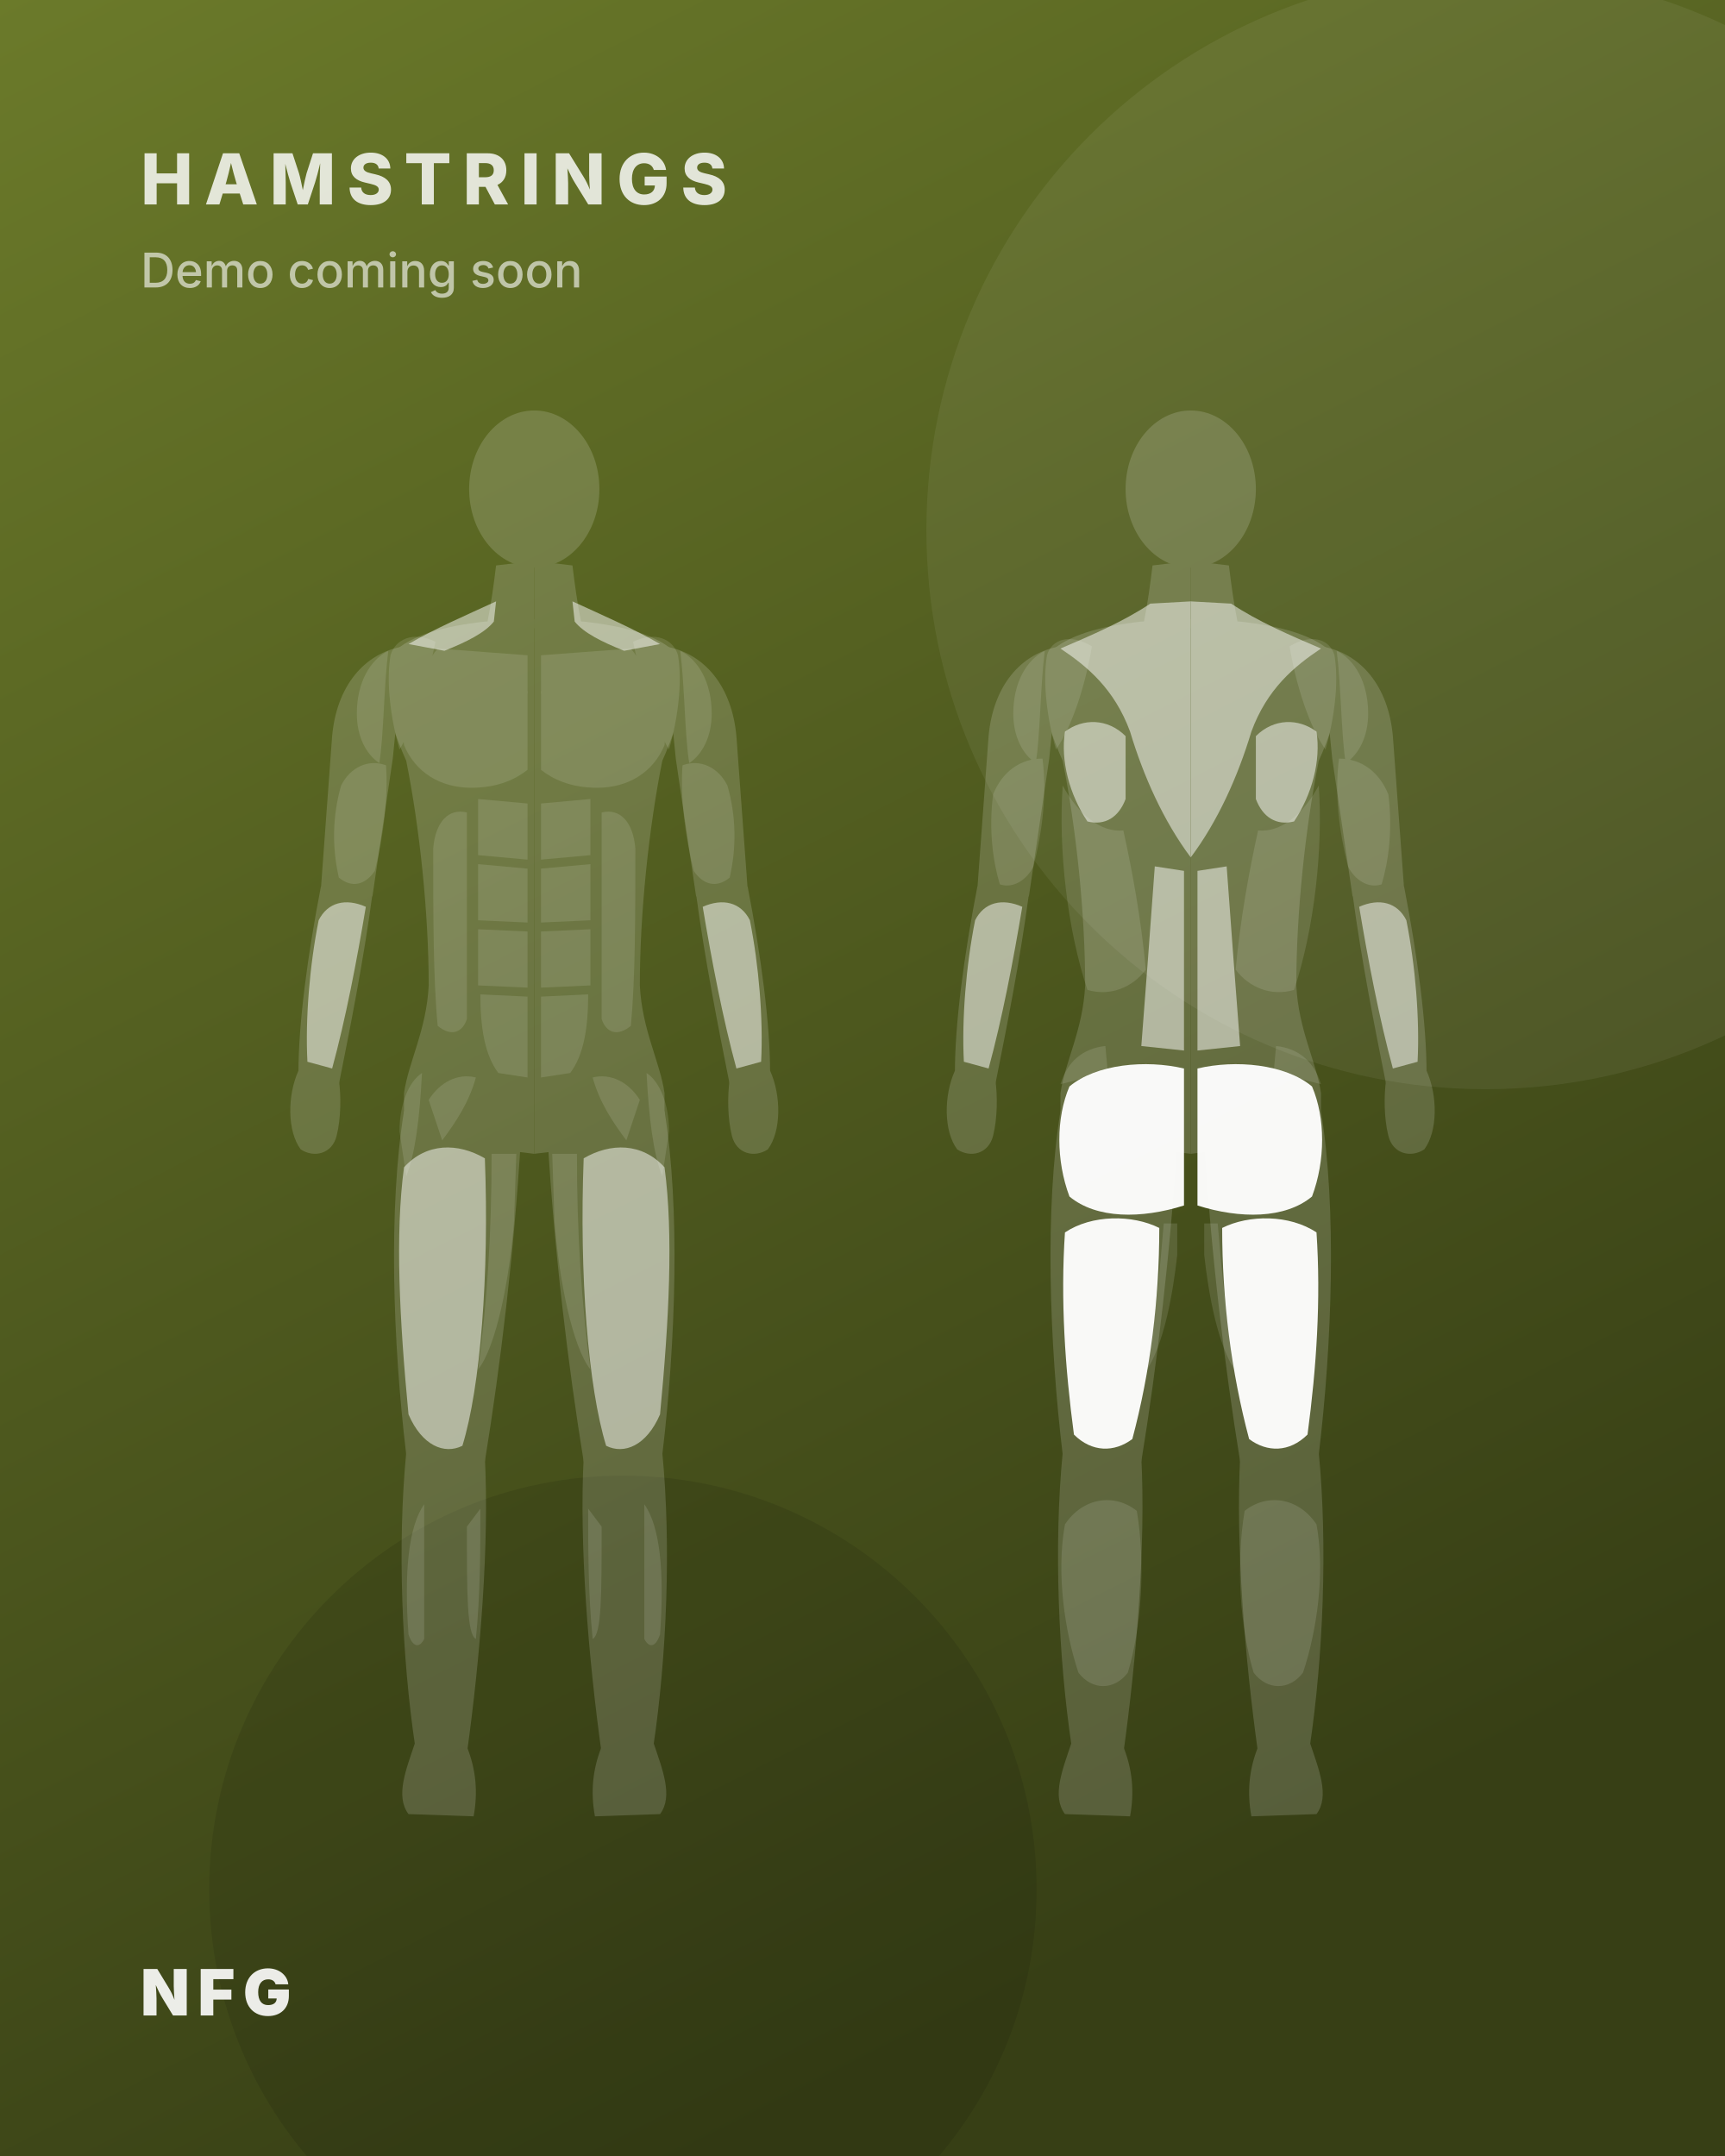
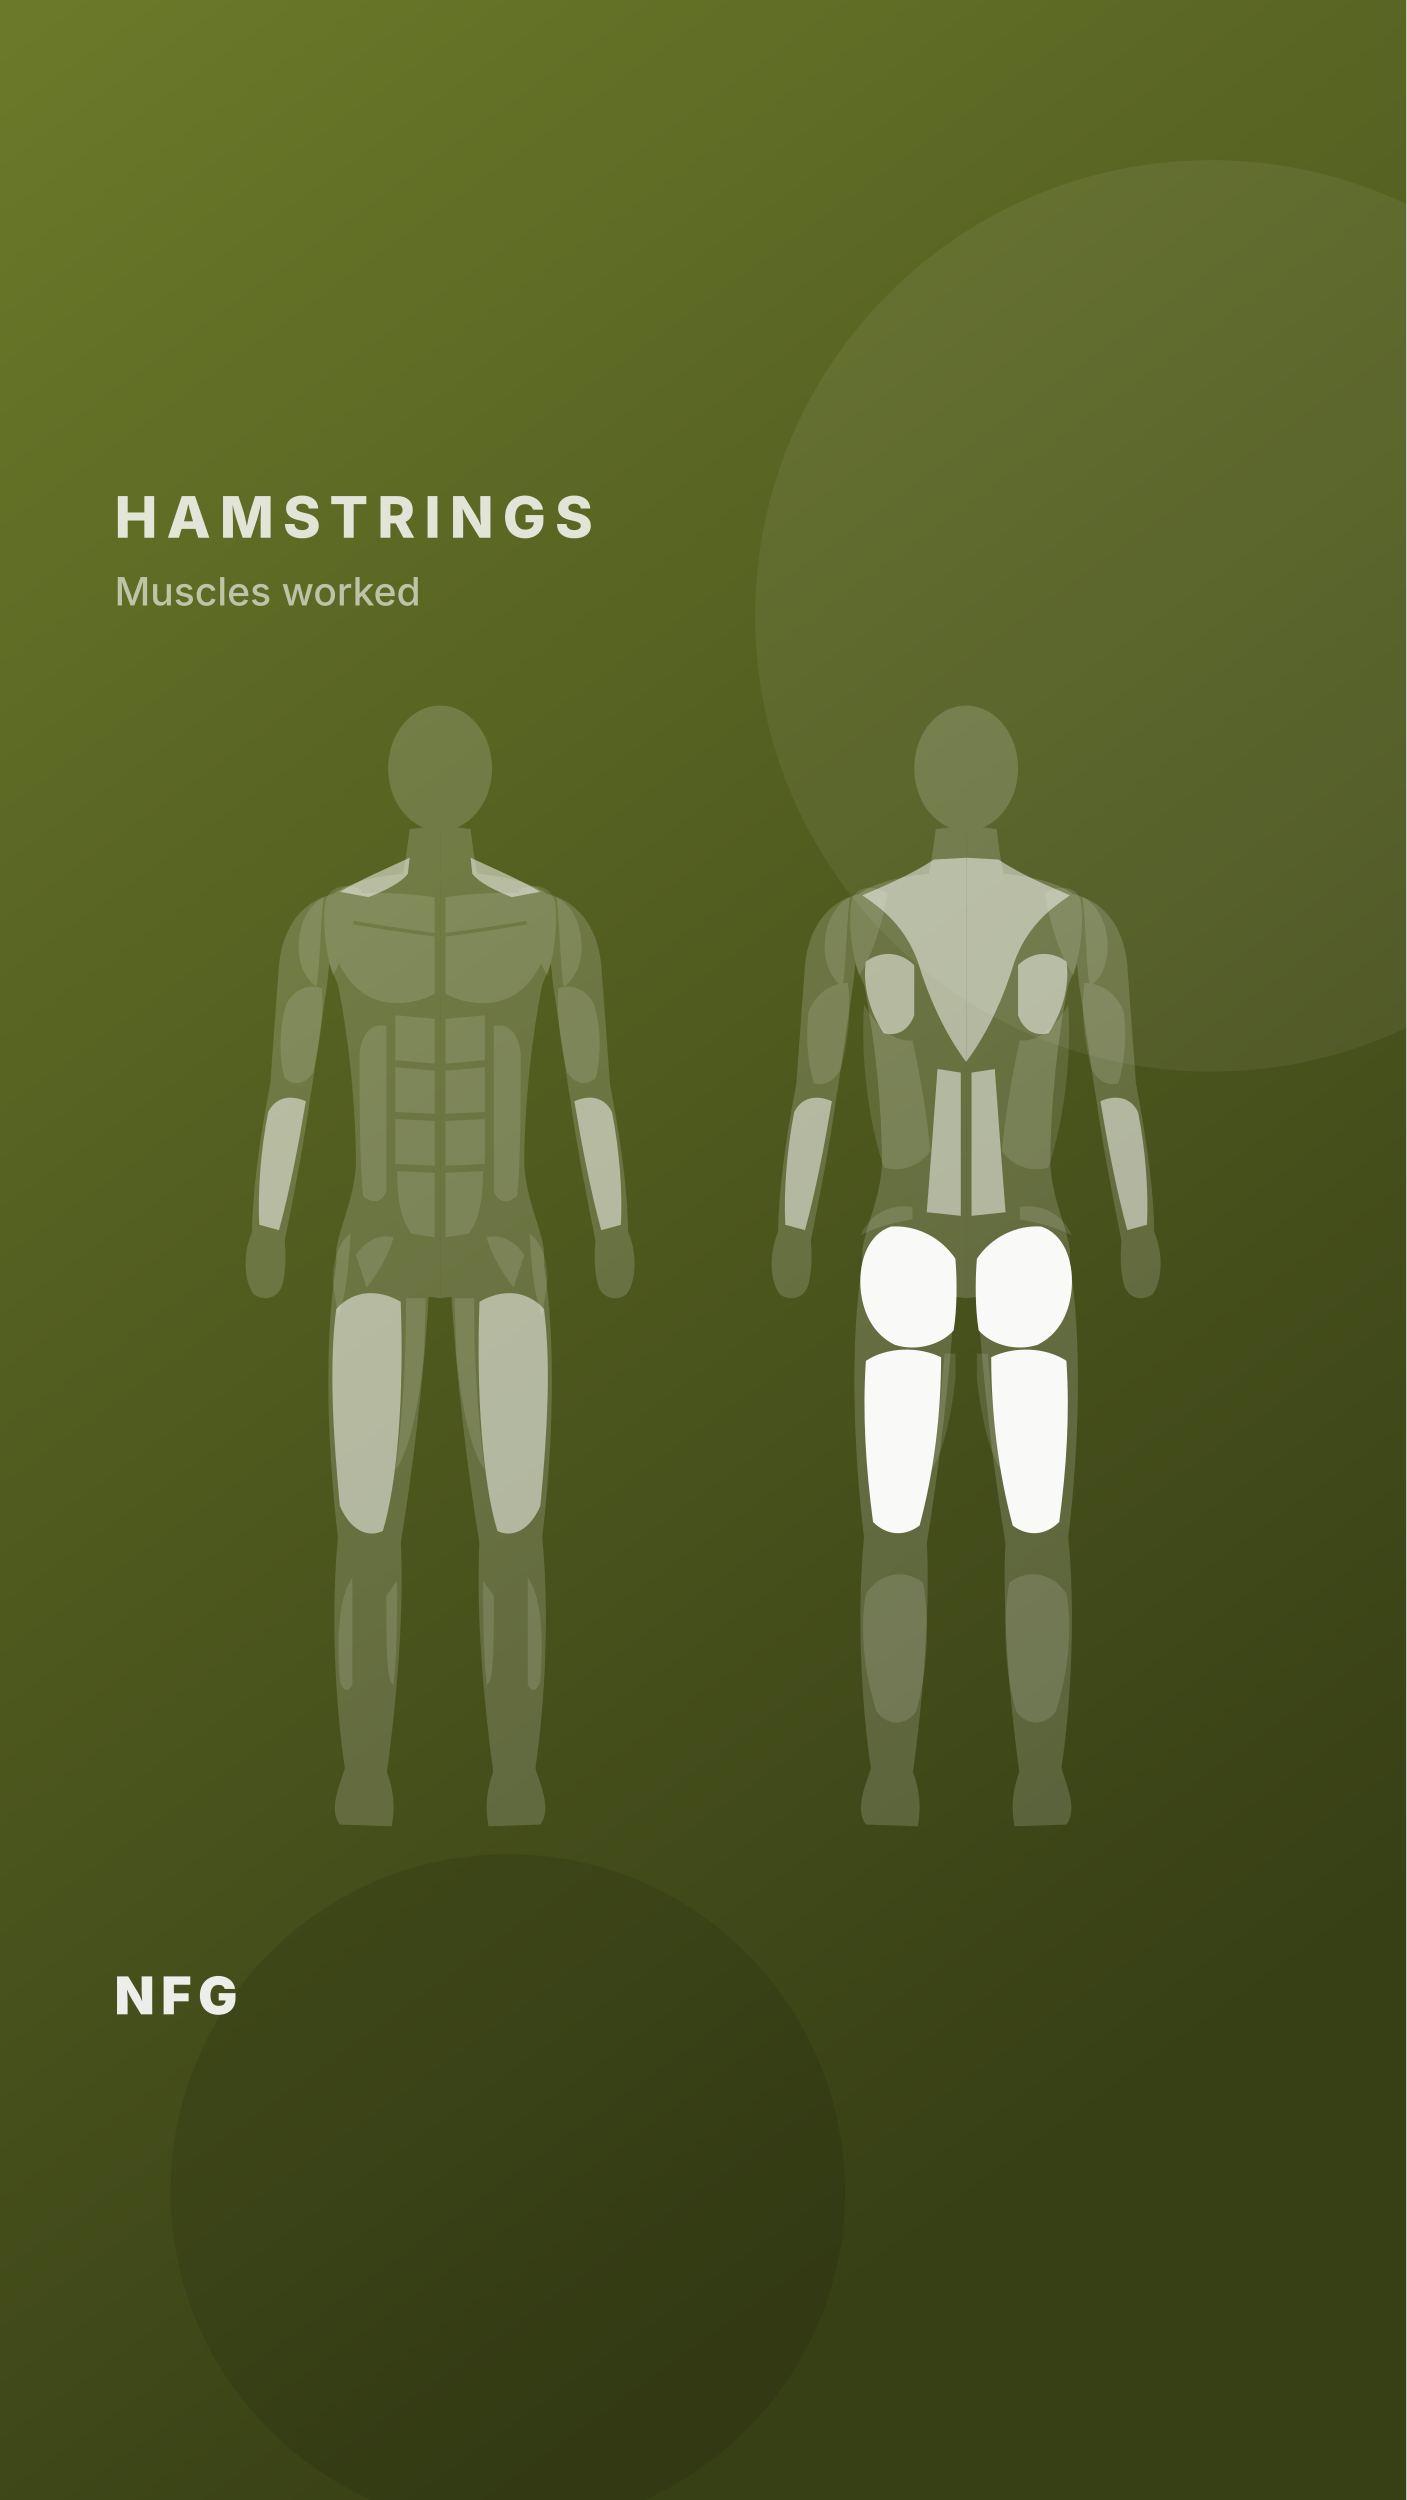
- <svg xmlns="http://www.w3.org/2000/svg" viewBox="0 0 1080 1350" width="1080" height="1350" role="img" aria-label="Deadlift: muscles worked (placeholder image)">
+ <svg xmlns="http://www.w3.org/2000/svg" viewBox="0 0 1080 1920" width="1080" height="1920" role="img" aria-label="Deadlift: muscles worked">
  <defs>
    <linearGradient id="bg" x1="0" y1="0" x2="0.4" y2="1">
      <stop offset="0" stop-color="#6B7A2A" />
      <stop offset="1" stop-color="#373F15" />
    </linearGradient>
  </defs>
-   <rect width="1080" height="1350" fill="url(#bg)" />
-   <circle cx="930" cy="332" r="350" fill="#FFFFFF" fill-opacity="0.06" />
-   <circle cx="390" cy="1183" r="259" fill="#000000" fill-opacity="0.10" />
-   <g transform="translate(334.5,250.0) scale(1.4062)">
+   <rect width="1080" height="1920" fill="url(#bg)" />
+   <circle cx="930" cy="473" r="350" fill="#FFFFFF" fill-opacity="0.06" />
+   <circle cx="390" cy="1683" r="259" fill="#000000" fill-opacity="0.10" />
+   <g transform="translate(338.0,535.0) scale(1.375)">
    <g opacity="0.16">
      <ellipse cx="0" cy="40" rx="29" ry="35" fill="#FFFFFF" />
      <path d="M0,72 L17,74 C18,82 19,90 21,100 L0,102 Z" fill="#FFFFFF" />
      <path d="M0,72 L17,74 C18,82 19,90 21,100 L0,102 Z" fill="#FFFFFF" transform="scale(-1,1)" />
      <path d="M0,98 L22,99 C40,101 55,105 63,113 C70,121 66,141 57,161 C51,191 47,229 47,261 C48,281 56,295 58,309 L58,322 C40,330 18,334 0,336 Z" fill="#FFFFFF" />
      <path d="M0,98 L22,99 C40,101 55,105 63,113 C70,121 66,141 57,161 C51,191 47,229 47,261 C48,281 56,295 58,309 L58,322 C40,330 18,334 0,336 Z" fill="#FFFFFF" transform="scale(-1,1)" />
      <path d="M58,110 C76,113 88,128 90,150 L95,218 C91,227 77,229 72,221 L63,160 Z" fill="#FFFFFF" />
      <path d="M58,110 C76,113 88,128 90,150 L95,218 C91,227 77,229 72,221 L63,160 Z" fill="#FFFFFF" transform="scale(-1,1)" />
      <path d="M72,220 L95,217 C101,248 105,278 105,300 L87,305 C82,280 76,250 72,220 Z" fill="#FFFFFF" />
      <path d="M72,220 L95,217 C101,248 105,278 105,300 L87,305 C82,280 76,250 72,220 Z" fill="#FFFFFF" transform="scale(-1,1)" />
      <path d="M87,303 L105,299 C110,310 110,326 104,334 C98,338 90,336 88,328 C86,320 86,310 87,303 Z" fill="#FFFFFF" />
      <path d="M87,303 L105,299 C110,310 110,326 104,334 C98,338 90,336 88,328 C86,320 86,310 87,303 Z" fill="#FFFFFF" transform="scale(-1,1)" />
      <path d="M6,330 L58,317 C65,360 63,420 57,470 L22,473 C15,430 9,380 6,330 Z" fill="#FFFFFF" />
      <path d="M6,330 L58,317 C65,360 63,420 57,470 L22,473 C15,430 9,380 6,330 Z" fill="#FFFFFF" transform="scale(-1,1)" />
      <path d="M22,471 L57,469 C61,510 59,560 53,600 L30,603 C24,560 20,510 22,471 Z" fill="#FFFFFF" />
      <path d="M22,471 L57,469 C61,510 59,560 53,600 L30,603 C24,560 20,510 22,471 Z" fill="#FFFFFF" transform="scale(-1,1)" />
      <path d="M30,600 L53,598 C57,610 62,622 56,630 L27,631 C25,620 26,610 30,600 Z" fill="#FFFFFF" />
      <path d="M30,600 L53,598 C57,610 62,622 56,630 L27,631 C25,620 26,610 30,600 Z" fill="#FFFFFF" transform="scale(-1,1)" />
    </g>
    <g opacity="0.12">
      <path d="M44,108 C54,103 62,107 64,114 C66,126 64,142 60,156 C54,146 48,128 44,108 Z" fill="#FFFFFF" />
      <path d="M44,108 C54,103 62,107 64,114 C66,126 64,142 60,156 C54,146 48,128 44,108 Z" fill="#FFFFFF" transform="scale(-1,1)" />
      <path d="M65,112 C73,116 79,126 79,140 C79,150 75,158 69,162 C67,150 67,128 65,112 Z" fill="#FFFFFF" />
      <path d="M65,112 C73,116 79,126 79,140 C79,150 75,158 69,162 C67,150 67,128 65,112 Z" fill="#FFFFFF" transform="scale(-1,1)" />
-       <path d="M3,130 L50,126 C56,136 59,146 58,154 C53,166 42,173 28,173 C16,173 8,169 3,165 Z" fill="#FFFFFF" />
-       <path d="M3,130 L50,126 C56,136 59,146 58,154 C53,166 42,173 28,173 C16,173 8,169 3,165 Z" fill="#FFFFFF" transform="scale(-1,1)" />
-       <path d="M3,114 L43,111 C47,116 50,121 52,127 C36,130 18,131 3,131 Z" fill="#FFFFFF" />
-       <path d="M3,114 L43,111 C47,116 50,121 52,127 C36,130 18,131 3,131 Z" fill="#FFFFFF" transform="scale(-1,1)" />
+       <path d="M3,134 C20,132 38,129 56,126 C58,134 58,142 56,150 C50,162 40,170 28,171 C17,172 9,169 3,166 Z" fill="#FFFFFF" />
+       <path d="M3,134 C20,132 38,129 56,126 C58,134 58,142 56,150 C50,162 40,170 28,171 C17,172 9,169 3,166 Z" fill="#FFFFFF" transform="scale(-1,1)" />
+       <path d="M3,112 C18,110 34,109 46,110 C51,114 54,119 55,124 C38,127 20,130 3,132 Z" fill="#FFFFFF" />
+       <path d="M3,112 C18,110 34,109 46,110 C51,114 54,119 55,124 C38,127 20,130 3,132 Z" fill="#FFFFFF" transform="scale(-1,1)" />
      <path d="M66,163 C74,160 82,164 86,172 C90,186 90,200 87,213 C81,218 75,216 71,210 C67,194 65,177 66,163 Z" fill="#FFFFFF" />
      <path d="M66,163 C74,160 82,164 86,172 C90,186 90,200 87,213 C81,218 75,216 71,210 C67,194 65,177 66,163 Z" fill="#FFFFFF" transform="scale(-1,1)" />
      <path d="M3,180 L25,178 L25,203 L3,205 Z" fill="#FFFFFF" />
      <path d="M3,180 L25,178 L25,203 L3,205 Z" fill="#FFFFFF" transform="scale(-1,1)" />
      <path d="M3,209 L25,207 L25,232 L3,233 Z" fill="#FFFFFF" />
      <path d="M3,209 L25,207 L25,232 L3,233 Z" fill="#FFFFFF" transform="scale(-1,1)" />
      <path d="M3,237 L25,236 L25,261 L3,262 Z" fill="#FFFFFF" />
      <path d="M3,237 L25,236 L25,261 L3,262 Z" fill="#FFFFFF" transform="scale(-1,1)" />
      <path d="M3,266 L24,265 C24,280 22,292 16,300 L3,302 Z" fill="#FFFFFF" />
      <path d="M3,266 L24,265 C24,280 22,292 16,300 L3,302 Z" fill="#FFFFFF" transform="scale(-1,1)" />
      <path d="M30,184 C38,182 44,188 45,200 C45,230 45,258 43,279 C37,284 32,282 30,276 C30,246 30,214 30,184 Z" fill="#FFFFFF" />
      <path d="M30,184 C38,182 44,188 45,200 C45,230 45,258 43,279 C37,284 32,282 30,276 C30,246 30,214 30,184 Z" fill="#FFFFFF" transform="scale(-1,1)" />
      <path d="M26,302 C34,300 42,304 47,312 L41,330 C35,322 29,313 26,302 Z" fill="#FFFFFF" />
      <path d="M26,302 C34,300 42,304 47,312 L41,330 C35,322 29,313 26,302 Z" fill="#FFFFFF" transform="scale(-1,1)" />
      <path d="M50,300 C56,304 60,314 60,326 L57,346 C53,336 51,320 50,300 Z" fill="#FFFFFF" />
      <path d="M50,300 C56,304 60,314 60,326 L57,346 C53,336 51,320 50,300 Z" fill="#FFFFFF" transform="scale(-1,1)" />
      <path d="M8,336 L19,336 C19,372 21,402 25,432 C17,422 11,392 9,366 Z" fill="#FFFFFF" />
      <path d="M8,336 L19,336 C19,372 21,402 25,432 C17,422 11,392 9,366 Z" fill="#FFFFFF" transform="scale(-1,1)" />
      <path d="M49,492 C56,502 58,522 56,550 C54,556 51,556 49,552 C49,530 49,512 49,492 Z" fill="#FFFFFF" />
      <path d="M49,492 C56,502 58,522 56,550 C54,556 51,556 49,552 C49,530 49,512 49,492 Z" fill="#FFFFFF" transform="scale(-1,1)" />
      <path d="M24,494 C24,512 24,532 26,552 C30,550 30,532 30,502 Z" fill="#FFFFFF" />
      <path d="M24,494 C24,512 24,532 26,552 C30,550 30,532 30,502 Z" fill="#FFFFFF" transform="scale(-1,1)" />
    </g>
    <g opacity="0.5">
      <path d="M17,90 C30,96 44,102 56,109 L40,112 C30,108 22,104 18,99 Z" fill="#FFFFFF" />
      <path d="M17,90 C30,96 44,102 56,109 L40,112 C30,108 22,104 18,99 Z" fill="#FFFFFF" transform="scale(-1,1)" />
      <path d="M75,226 C84,222 92,224 96,232 C100,252 102,276 101,295 L90,298 C84,276 79,250 75,226 Z" fill="#FFFFFF" />
      <path d="M75,226 C84,222 92,224 96,232 C100,252 102,276 101,295 L90,298 C84,276 79,250 75,226 Z" fill="#FFFFFF" transform="scale(-1,1)" />
      <path d="M22,338 C34,331 48,331 58,342 C62,372 60,410 56,452 C50,466 40,470 32,466 C24,440 20,390 22,338 Z" fill="#FFFFFF" />
      <path d="M22,338 C34,331 48,331 58,342 C62,372 60,410 56,452 C50,466 40,470 32,466 C24,440 20,390 22,338 Z" fill="#FFFFFF" transform="scale(-1,1)" />
    </g>
  </g>
-   <g transform="translate(745.5,250.0) scale(1.4062)">
+   <g transform="translate(742.0,535.0) scale(1.375)">
    <g opacity="0.16">
      <ellipse cx="0" cy="40" rx="29" ry="35" fill="#FFFFFF" />
      <path d="M0,72 L17,74 C18,82 19,90 21,100 L0,102 Z" fill="#FFFFFF" />
      <path d="M0,72 L17,74 C18,82 19,90 21,100 L0,102 Z" fill="#FFFFFF" transform="scale(-1,1)" />
      <path d="M0,98 L22,99 C40,101 55,105 63,113 C70,121 66,141 57,161 C51,191 47,229 47,261 C48,281 56,295 58,309 L58,322 C40,330 18,334 0,336 Z" fill="#FFFFFF" />
      <path d="M0,98 L22,99 C40,101 55,105 63,113 C70,121 66,141 57,161 C51,191 47,229 47,261 C48,281 56,295 58,309 L58,322 C40,330 18,334 0,336 Z" fill="#FFFFFF" transform="scale(-1,1)" />
      <path d="M58,110 C76,113 88,128 90,150 L95,218 C91,227 77,229 72,221 L63,160 Z" fill="#FFFFFF" />
      <path d="M58,110 C76,113 88,128 90,150 L95,218 C91,227 77,229 72,221 L63,160 Z" fill="#FFFFFF" transform="scale(-1,1)" />
      <path d="M72,220 L95,217 C101,248 105,278 105,300 L87,305 C82,280 76,250 72,220 Z" fill="#FFFFFF" />
      <path d="M72,220 L95,217 C101,248 105,278 105,300 L87,305 C82,280 76,250 72,220 Z" fill="#FFFFFF" transform="scale(-1,1)" />
      <path d="M87,303 L105,299 C110,310 110,326 104,334 C98,338 90,336 88,328 C86,320 86,310 87,303 Z" fill="#FFFFFF" />
      <path d="M87,303 L105,299 C110,310 110,326 104,334 C98,338 90,336 88,328 C86,320 86,310 87,303 Z" fill="#FFFFFF" transform="scale(-1,1)" />
      <path d="M6,330 L58,317 C65,360 63,420 57,470 L22,473 C15,430 9,380 6,330 Z" fill="#FFFFFF" />
      <path d="M6,330 L58,317 C65,360 63,420 57,470 L22,473 C15,430 9,380 6,330 Z" fill="#FFFFFF" transform="scale(-1,1)" />
      <path d="M22,471 L57,469 C61,510 59,560 53,600 L30,603 C24,560 20,510 22,471 Z" fill="#FFFFFF" />
      <path d="M22,471 L57,469 C61,510 59,560 53,600 L30,603 C24,560 20,510 22,471 Z" fill="#FFFFFF" transform="scale(-1,1)" />
      <path d="M30,600 L53,598 C57,610 62,622 56,630 L27,631 C25,620 26,610 30,600 Z" fill="#FFFFFF" />
      <path d="M30,600 L53,598 C57,610 62,622 56,630 L27,631 C25,620 26,610 30,600 Z" fill="#FFFFFF" transform="scale(-1,1)" />
    </g>
    <g opacity="0.12">
      <path d="M44,110 C54,104 62,107 64,114 C66,126 64,142 60,156 C53,146 47,128 44,110 Z" fill="#FFFFFF" />
      <path d="M44,110 C54,104 62,107 64,114 C66,126 64,142 60,156 C53,146 47,128 44,110 Z" fill="#FFFFFF" transform="scale(-1,1)" />
      <path d="M65,112 C73,116 79,126 79,140 C79,150 75,158 69,162 C67,150 67,128 65,112 Z" fill="#FFFFFF" />
      <path d="M65,112 C73,116 79,126 79,140 C79,150 75,158 69,162 C67,150 67,128 65,112 Z" fill="#FFFFFF" transform="scale(-1,1)" />
      <path d="M30,192 C40,193 50,185 57,172 C59,200 55,236 46,263 C36,266 26,262 20,254 C22,232 26,210 30,192 Z" fill="#FFFFFF" />
      <path d="M30,192 C40,193 50,185 57,172 C59,200 55,236 46,263 C36,266 26,262 20,254 C22,232 26,210 30,192 Z" fill="#FFFFFF" transform="scale(-1,1)" />
      <path d="M66,160 C76,160 84,166 88,176 C90,192 88,206 85,216 C79,218 73,214 70,208 C66,192 64,176 66,160 Z" fill="#FFFFFF" />
      <path d="M66,160 C76,160 84,166 88,176 C90,192 88,206 85,216 C79,218 73,214 70,208 C66,192 64,176 66,160 Z" fill="#FFFFFF" transform="scale(-1,1)" />
-       <path d="M38,288 C48,289 55,295 58,305 C50,303 43,301 37,299 Z" fill="#FFFFFF" />
-       <path d="M38,288 C48,289 55,295 58,305 C50,303 43,301 37,299 Z" fill="#FFFFFF" transform="scale(-1,1)" />
+       <path d="M30,285 C42,283 54,289 59,301 C52,297 42,294 30,292 Z" fill="#FFFFFF" />
+       <path d="M30,285 C42,283 54,289 59,301 C52,297 42,294 30,292 Z" fill="#FFFFFF" transform="scale(-1,1)" />
      <path d="M6,367 L12,367 C14,391 16,411 20,433 C12,421 8,399 6,381 Z" fill="#FFFFFF" />
      <path d="M6,367 L12,367 C14,391 16,411 20,433 C12,421 8,399 6,381 Z" fill="#FFFFFF" transform="scale(-1,1)" />
      <path d="M24,495 C34,487 48,489 56,501 C60,523 56,549 50,567 C44,575 34,575 28,567 C22,547 20,519 24,495 Z" fill="#FFFFFF" />
      <path d="M24,495 C34,487 48,489 56,501 C60,523 56,549 50,567 C44,575 34,575 28,567 C22,547 20,519 24,495 Z" fill="#FFFFFF" transform="scale(-1,1)" />
    </g>
    <g opacity="0.5">
      <path d="M0,90 L18,91 C30,99 44,105 58,111 C46,119 34,129 27,148 C21,168 12,188 0,204 Z" fill="#FFFFFF" />
      <path d="M0,90 L18,91 C30,99 44,105 58,111 C46,119 34,129 27,148 C21,168 12,188 0,204 Z" fill="#FFFFFF" transform="scale(-1,1)" />
      <path d="M29,150 C37,142 48,142 56,148 C58,161 54,176 46,188 C38,190 32,186 29,178 Z" fill="#FFFFFF" />
      <path d="M29,150 C37,142 48,142 56,148 C58,161 54,176 46,188 C38,190 32,186 29,178 Z" fill="#FFFFFF" transform="scale(-1,1)" />
      <path d="M3,210 L16,208 C18,236 20,262 22,288 L3,290 Z" fill="#FFFFFF" />
      <path d="M3,210 L16,208 C18,236 20,262 22,288 L3,290 Z" fill="#FFFFFF" transform="scale(-1,1)" />
      <path d="M75,226 C84,222 92,224 96,232 C100,252 102,276 101,295 L90,298 C84,276 79,250 75,226 Z" fill="#FFFFFF" />
      <path d="M75,226 C84,222 92,224 96,232 C100,252 102,276 101,295 L90,298 C84,276 79,250 75,226 Z" fill="#FFFFFF" transform="scale(-1,1)" />
    </g>
    <g opacity="0.96">
-       <path d="M3,298 C20,294 42,296 54,306 C60,320 60,339 54,355 C42,365 22,365 3,359 Z" fill="#FFFFFF" />
-       <path d="M3,298 C20,294 42,296 54,306 C60,320 60,339 54,355 C42,365 22,365 3,359 Z" fill="#FFFFFF" transform="scale(-1,1)" />
+       <path d="M6,314 C14,302 28,295 42,296 C54,300 60,314 59,330 C58,344 52,356 40,362 C28,366 14,362 7,354 C5,342 5,326 6,314 Z" fill="#FFFFFF" />
+       <path d="M6,314 C14,302 28,295 42,296 C54,300 60,314 59,330 C58,344 52,356 40,362 C28,366 14,362 7,354 C5,342 5,326 6,314 Z" fill="#FFFFFF" transform="scale(-1,1)" />
      <path d="M14,369 C26,363 44,363 56,371 C58,401 56,431 52,461 C44,469 34,469 26,463 C18,433 14,401 14,369 Z" fill="#FFFFFF" />
      <path d="M14,369 C26,363 44,363 56,371 C58,401 56,431 52,461 C44,469 34,469 26,463 C18,433 14,401 14,369 Z" fill="#FFFFFF" transform="scale(-1,1)" />
    </g>
  </g>
-   <text x="88" y="128" fill="#FFFFFF" fill-opacity="0.82" font-family="Inter, 'Helvetica Neue', Helvetica, Arial, sans-serif" font-size="44" font-weight="800" letter-spacing="7">HAMSTRINGS</text>
-   <text x="88" y="180" fill="#FFFFFF" fill-opacity="0.6" font-family="Inter, 'Helvetica Neue', Helvetica, Arial, sans-serif" font-size="30" font-weight="500">Demo coming soon</text>
-   <text x="88" y="1262" fill="#FFFFFF" fill-opacity="0.9" font-family="Inter, 'Helvetica Neue', Helvetica, Arial, sans-serif" font-size="40" font-weight="900" letter-spacing="5">NFG</text>
+   <text x="88" y="413" fill="#FFFFFF" fill-opacity="0.82" font-family="Inter, 'Helvetica Neue', Helvetica, Arial, sans-serif" font-size="44" font-weight="800" letter-spacing="7">HAMSTRINGS</text>
+   <text x="88" y="465" fill="#FFFFFF" fill-opacity="0.6" font-family="Inter, 'Helvetica Neue', Helvetica, Arial, sans-serif" font-size="30" font-weight="500">Muscles worked</text>
+   <text x="88" y="1547" fill="#FFFFFF" fill-opacity="0.9" font-family="Inter, 'Helvetica Neue', Helvetica, Arial, sans-serif" font-size="40" font-weight="900" letter-spacing="5">NFG</text>
</svg>
